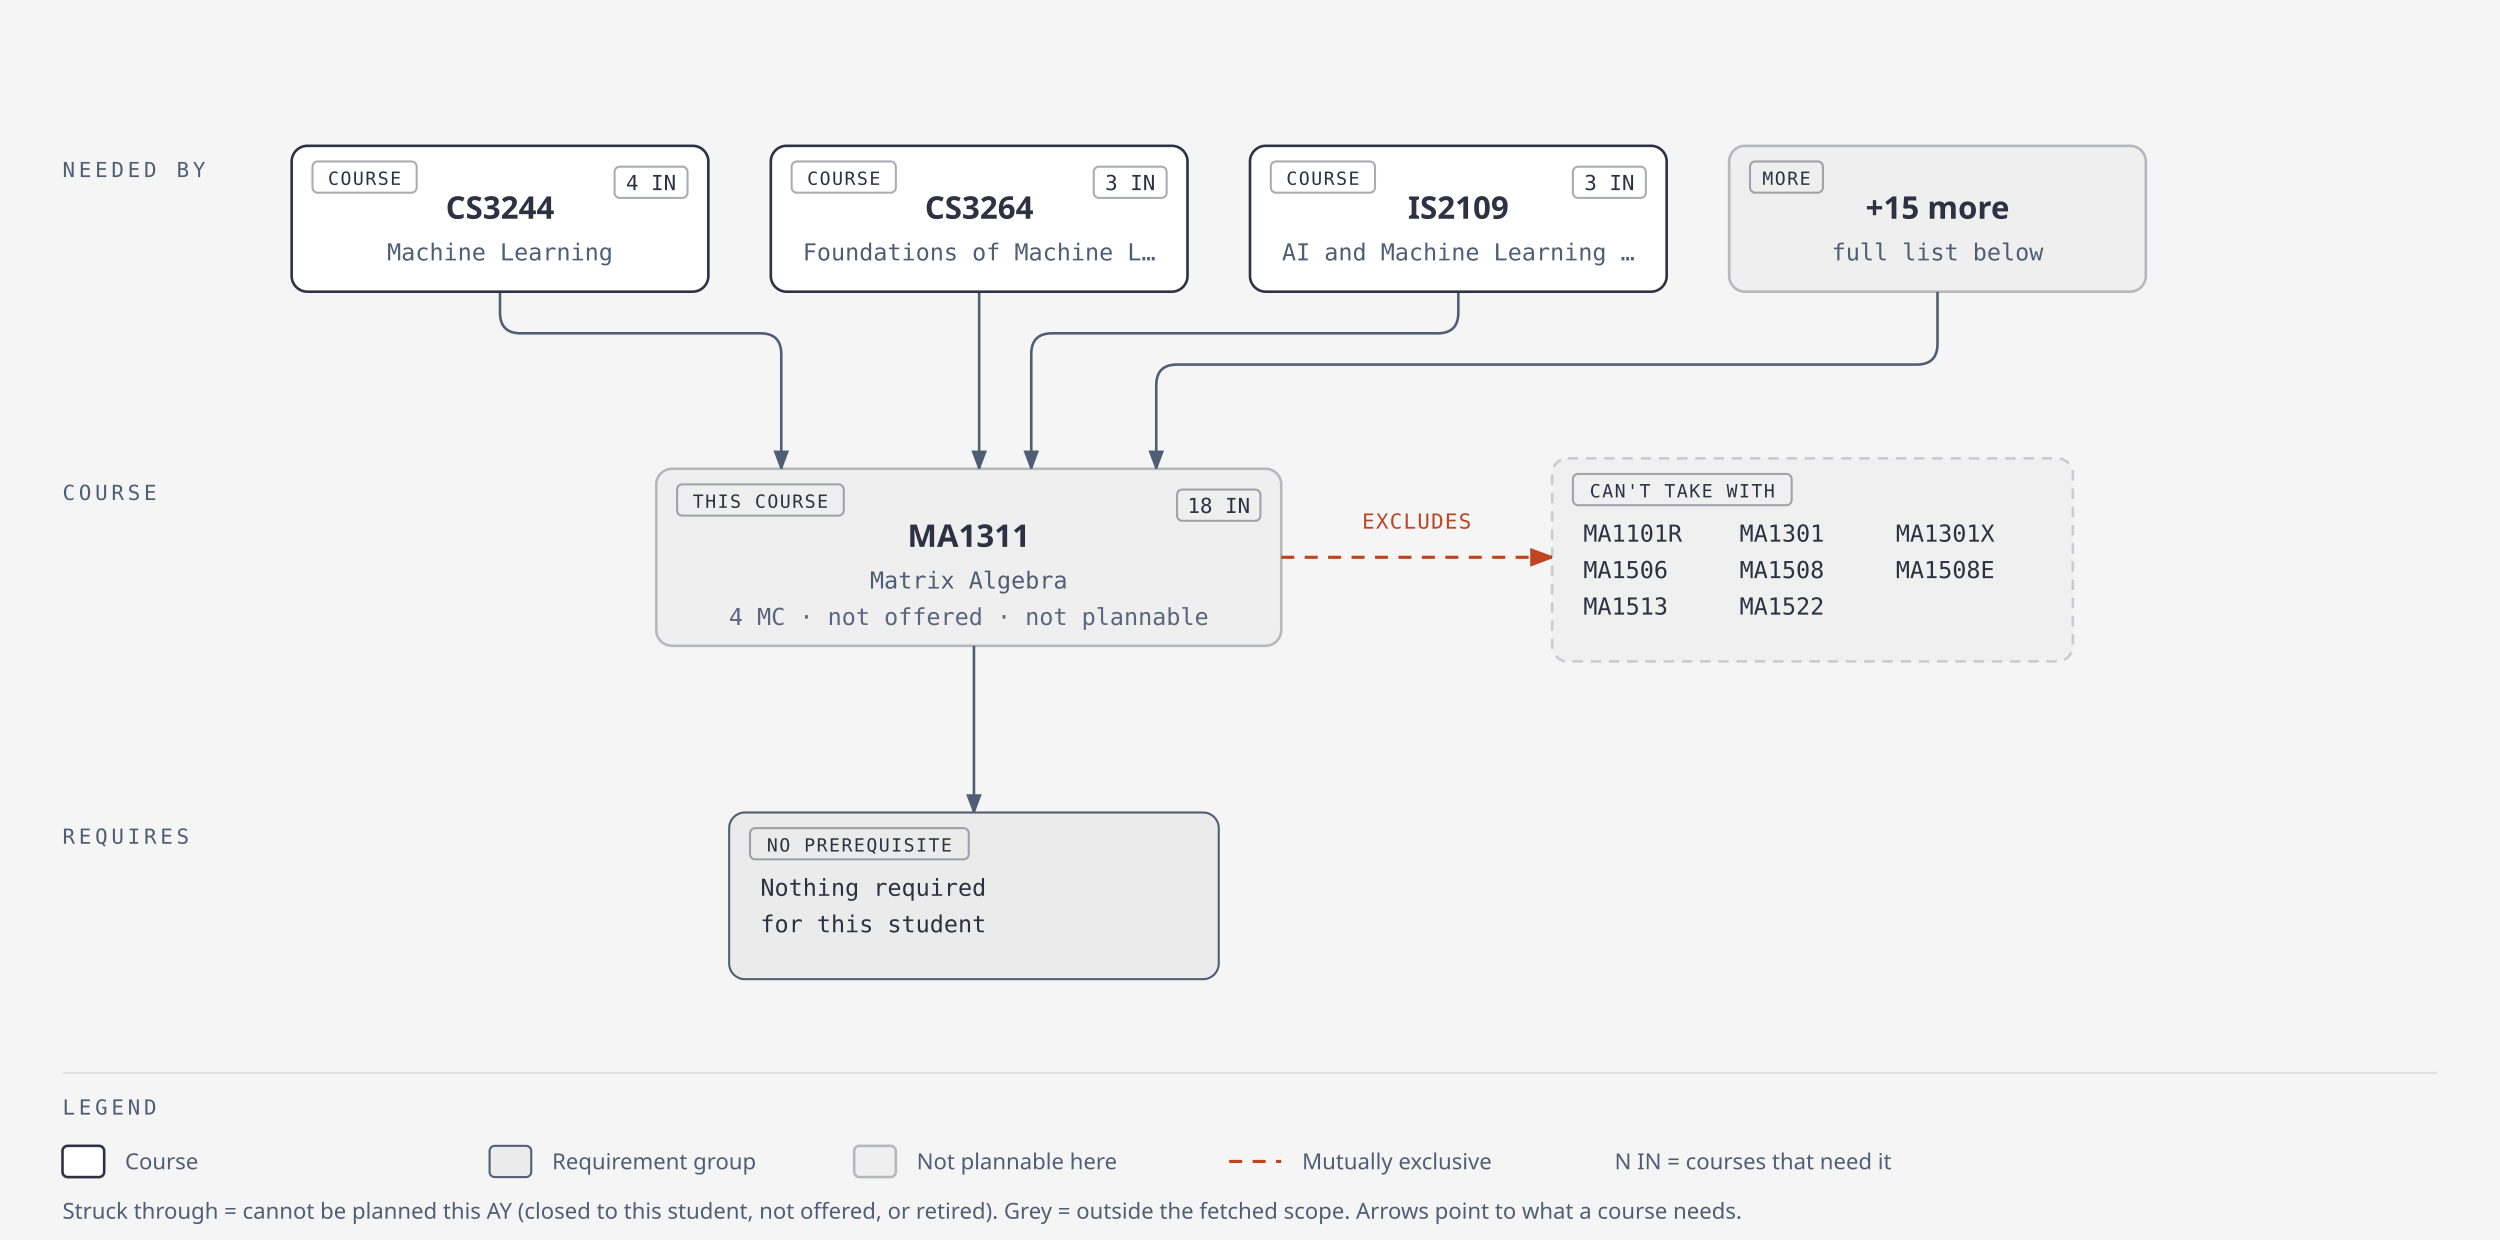
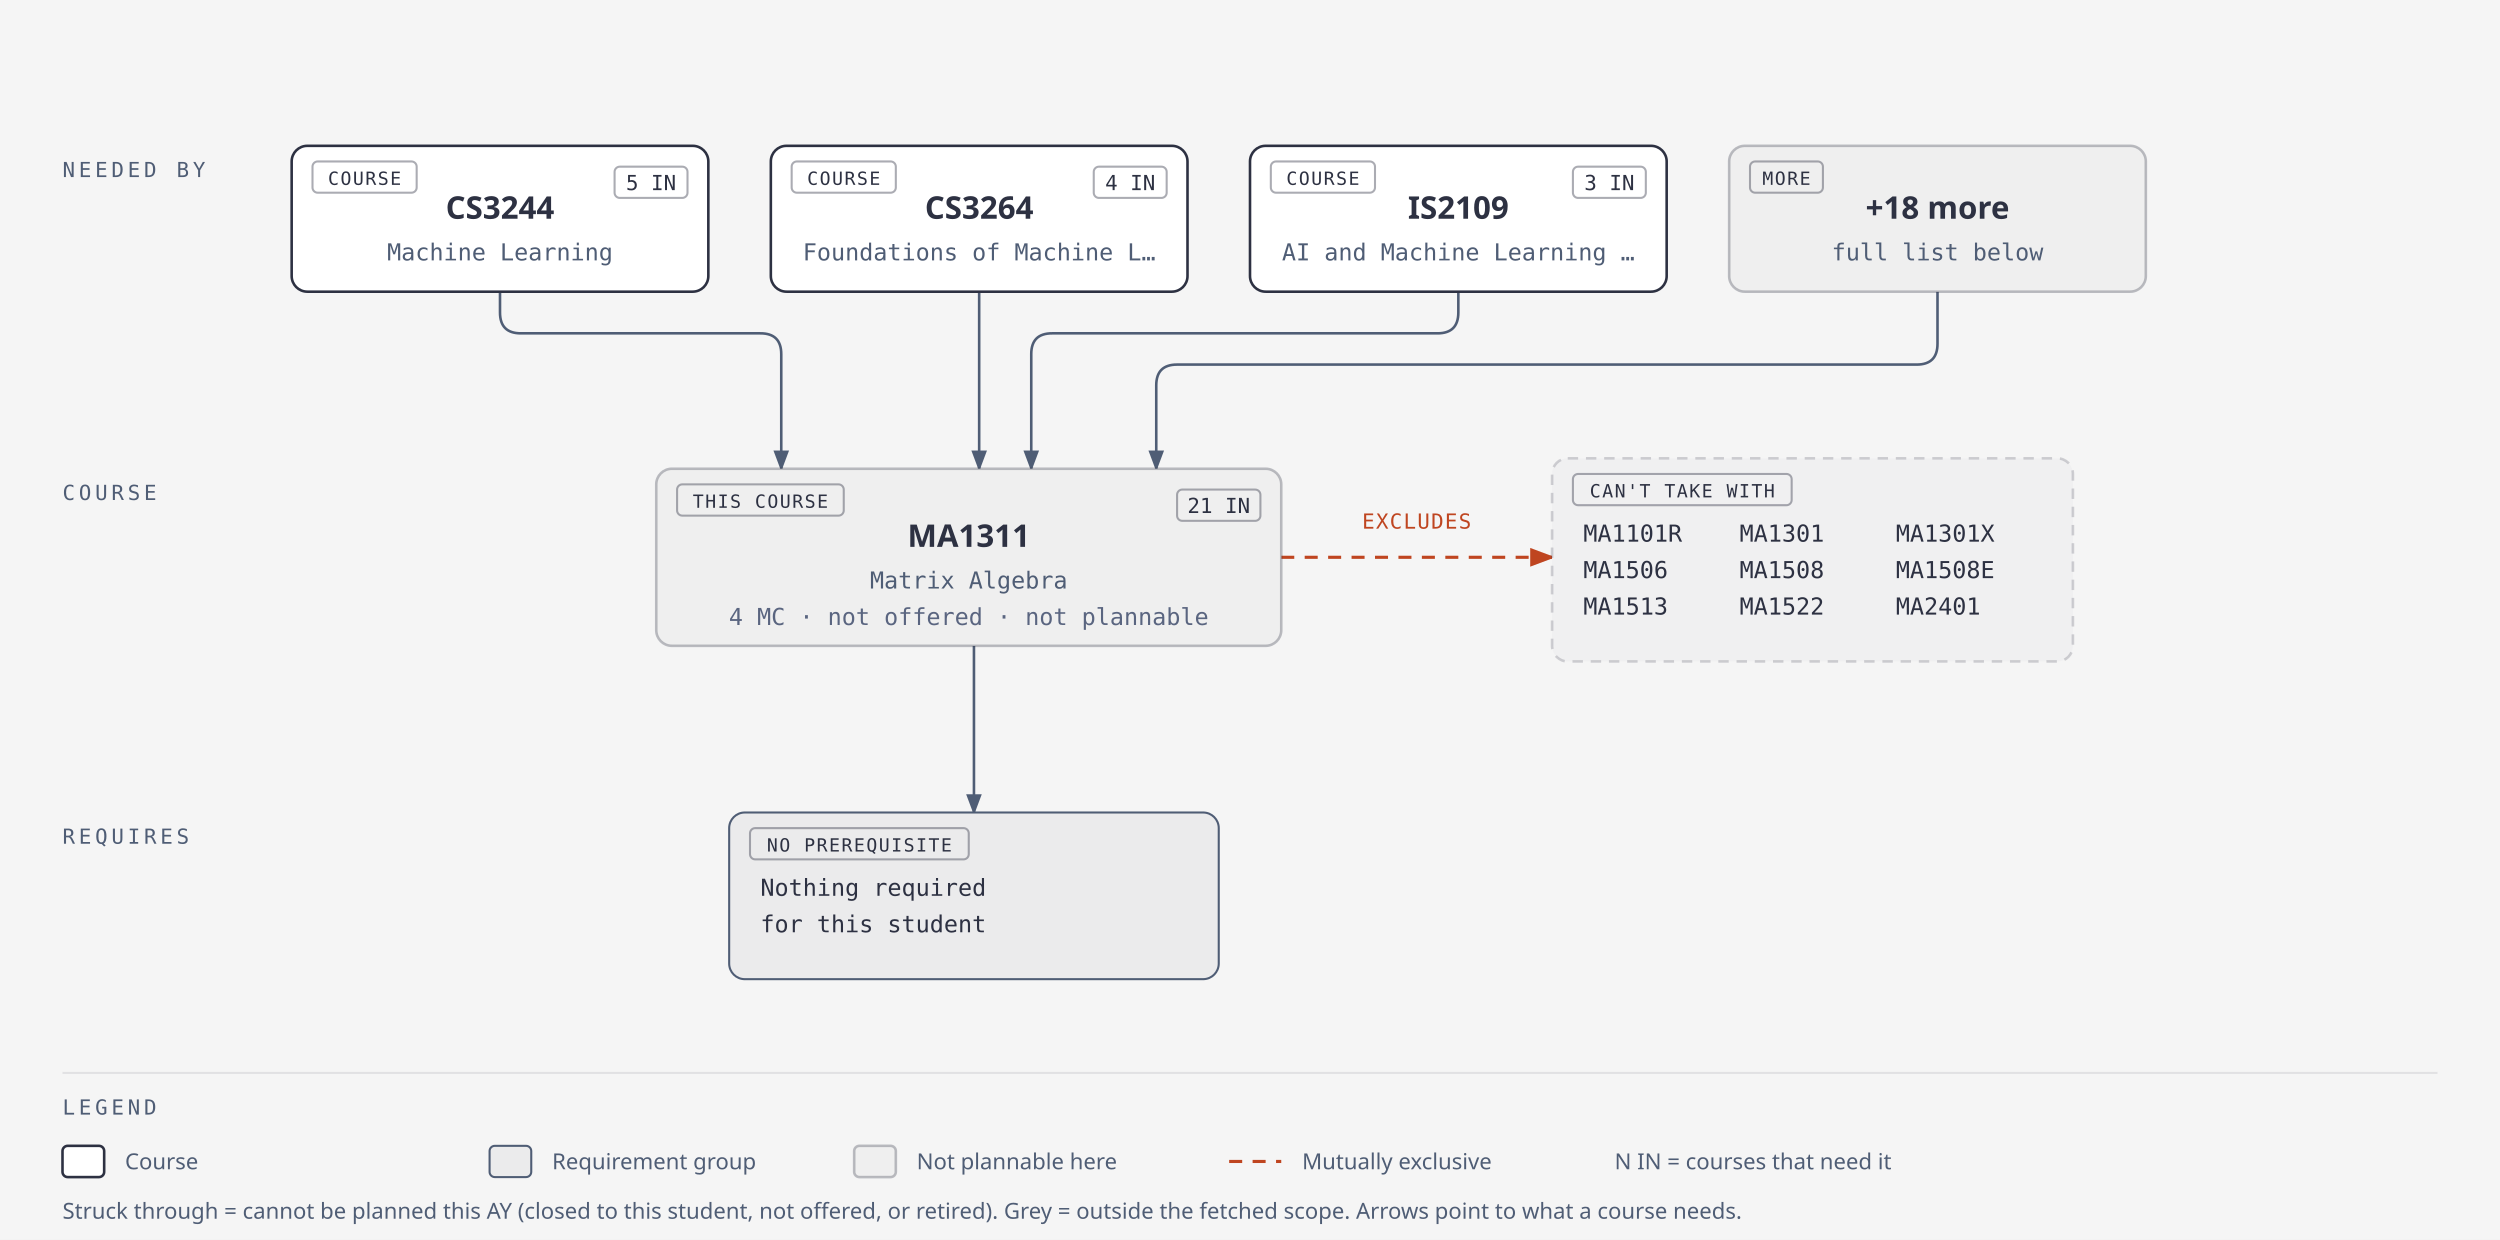
<svg xmlns="http://www.w3.org/2000/svg" width="960" height="476" viewBox="0 0 960 476" role="img" aria-labelledby="ma1311-title ma1311-desc">
  <defs>
    <marker id="arrow" markerWidth="8" markerHeight="6" refX="7" refY="3" orient="auto">
      <polygon points="0 0, 8 3, 0 6" fill="#4f5d75" />
    </marker>
    <marker id="arrow-accent" markerWidth="8" markerHeight="6" refX="7" refY="3" orient="auto">
      <polygon points="0 0, 8 3, 0 6" fill="#bf4520" />
    </marker>
  </defs>
  <rect width="100%" height="100%" fill="#f5f5f5" />
  <text x="24" y="68" fill="#4f5d75" font-size="8" font-family="'Geist Mono', ui-monospace, monospace" letter-spacing="0.18em">NEEDED BY</text>
  <text x="24" y="192" fill="#4f5d75" font-size="8" font-family="'Geist Mono', ui-monospace, monospace" letter-spacing="0.18em">COURSE</text>
  <text x="24" y="324" fill="#4f5d75" font-size="8" font-family="'Geist Mono', ui-monospace, monospace" letter-spacing="0.18em">REQUIRES</text>
  <path d="M 192,112 V 120 Q 192,128 200,128 H 292 Q 300,128 300,136 V 180" fill="none" stroke="#4f5d75" stroke-width="1" marker-end="url(#arrow)" />
  <path d="M 376,112 V 180" fill="none" stroke="#4f5d75" stroke-width="1" marker-end="url(#arrow)" />
  <path d="M 560,112 V 120 Q 560,128 552,128 H 404 Q 396,128 396,136 V 180" fill="none" stroke="#4f5d75" stroke-width="1" marker-end="url(#arrow)" />
  <path d="M 744,112 V 132 Q 744,140 736,140 H 452 Q 444,140 444,148 V 180" fill="none" stroke="#4f5d75" stroke-width="1" marker-end="url(#arrow)" />
  <path d="M 374,248 V 312" fill="none" stroke="#4f5d75" stroke-width="1" marker-end="url(#arrow)" />
  <line x1="492" y1="214" x2="596" y2="214" stroke="#bf4520" stroke-width="1.2" stroke-dasharray="5,4" marker-end="url(#arrow-accent)" />
  <rect x="518" y="194" width="52" height="12" rx="2" fill="#f5f5f5" />
  <text x="544" y="203" fill="#bf4520" font-size="8" font-family="'Geist Mono', ui-monospace, monospace" text-anchor="middle" letter-spacing="0.06em">EXCLUDES</text>
  <rect x="112" y="56" width="160" height="56" rx="6" fill="#f5f5f5" />
  <rect x="112" y="56" width="160" height="56" rx="6" fill="#ffffff" stroke="#2d3142" stroke-width="1" />
  <rect x="120" y="62" width="40" height="12" rx="2" fill="transparent" stroke="rgba(45,49,66,0.40)" stroke-width="0.8" />
  <text x="140" y="71" fill="#2d3142" font-size="7" font-family="'Geist Mono', ui-monospace, monospace" text-anchor="middle" letter-spacing="0.08em">COURSE</text>
  <rect x="236" y="64" width="28" height="12" rx="2" fill="transparent" stroke="rgba(45,49,66,0.40)" stroke-width="0.8" />
-   <text x="250" y="73" fill="#2d3142" font-size="8" font-family="'Geist Mono', ui-monospace, monospace" text-anchor="middle">4 IN</text>
+   <text x="250" y="73" fill="#2d3142" font-size="8" font-family="'Geist Mono', ui-monospace, monospace" text-anchor="middle">5 IN</text>
  <text x="192" y="84" fill="#2d3142" font-size="12" font-weight="600" font-family="'Geist', system-ui, sans-serif" text-anchor="middle">CS3244</text>
  <text x="192" y="100" fill="#4f5d75" font-size="9" font-family="'Geist Mono', ui-monospace, monospace" text-anchor="middle">Machine Learning</text>
  <rect x="296" y="56" width="160" height="56" rx="6" fill="#f5f5f5" />
  <rect x="296" y="56" width="160" height="56" rx="6" fill="#ffffff" stroke="#2d3142" stroke-width="1" />
  <rect x="304" y="62" width="40" height="12" rx="2" fill="transparent" stroke="rgba(45,49,66,0.40)" stroke-width="0.8" />
  <text x="324" y="71" fill="#2d3142" font-size="7" font-family="'Geist Mono', ui-monospace, monospace" text-anchor="middle" letter-spacing="0.08em">COURSE</text>
  <rect x="420" y="64" width="28" height="12" rx="2" fill="transparent" stroke="rgba(45,49,66,0.40)" stroke-width="0.8" />
-   <text x="434" y="73" fill="#2d3142" font-size="8" font-family="'Geist Mono', ui-monospace, monospace" text-anchor="middle">3 IN</text>
+   <text x="434" y="73" fill="#2d3142" font-size="8" font-family="'Geist Mono', ui-monospace, monospace" text-anchor="middle">4 IN</text>
  <text x="376" y="84" fill="#2d3142" font-size="12" font-weight="600" font-family="'Geist', system-ui, sans-serif" text-anchor="middle">CS3264</text>
  <text x="376" y="100" fill="#4f5d75" font-size="9" font-family="'Geist Mono', ui-monospace, monospace" text-anchor="middle">Foundations of Machine L…</text>
  <rect x="480" y="56" width="160" height="56" rx="6" fill="#f5f5f5" />
  <rect x="480" y="56" width="160" height="56" rx="6" fill="#ffffff" stroke="#2d3142" stroke-width="1" />
  <rect x="488" y="62" width="40" height="12" rx="2" fill="transparent" stroke="rgba(45,49,66,0.40)" stroke-width="0.8" />
  <text x="508" y="71" fill="#2d3142" font-size="7" font-family="'Geist Mono', ui-monospace, monospace" text-anchor="middle" letter-spacing="0.08em">COURSE</text>
  <rect x="604" y="64" width="28" height="12" rx="2" fill="transparent" stroke="rgba(45,49,66,0.40)" stroke-width="0.8" />
  <text x="618" y="73" fill="#2d3142" font-size="8" font-family="'Geist Mono', ui-monospace, monospace" text-anchor="middle">3 IN</text>
  <text x="560" y="84" fill="#2d3142" font-size="12" font-weight="600" font-family="'Geist', system-ui, sans-serif" text-anchor="middle">IS2109</text>
  <text x="560" y="100" fill="#4f5d75" font-size="9" font-family="'Geist Mono', ui-monospace, monospace" text-anchor="middle">AI and Machine Learning …</text>
  <rect x="664" y="56" width="160" height="56" rx="6" fill="#f5f5f5" />
  <rect x="664" y="56" width="160" height="56" rx="6" fill="rgba(45,49,66,0.03)" stroke="rgba(45,49,66,0.30)" stroke-width="1" />
  <rect x="672" y="62" width="28" height="12" rx="2" fill="transparent" stroke="rgba(45,49,66,0.40)" stroke-width="0.8" />
  <text x="686" y="71" fill="#2d3142" font-size="7" font-family="'Geist Mono', ui-monospace, monospace" text-anchor="middle" letter-spacing="0.08em">MORE</text>
-   <text x="744" y="84" fill="#2d3142" font-size="12" font-weight="600" font-family="'Geist', system-ui, sans-serif" text-anchor="middle">+15 more</text>
+   <text x="744" y="84" fill="#2d3142" font-size="12" font-weight="600" font-family="'Geist', system-ui, sans-serif" text-anchor="middle">+18 more</text>
  <text x="744" y="100" fill="#4f5d75" font-size="9" font-family="'Geist Mono', ui-monospace, monospace" text-anchor="middle">full list below</text>
  <rect x="252" y="180" width="240" height="68" rx="6" fill="#f5f5f5" />
  <rect x="252" y="180" width="240" height="68" rx="6" fill="rgba(45,49,66,0.03)" stroke="rgba(45,49,66,0.30)" stroke-width="1" />
  <rect x="260" y="186" width="64" height="12" rx="2" fill="transparent" stroke="rgba(45,49,66,0.40)" stroke-width="0.8" />
  <text x="292" y="195" fill="#2d3142" font-size="7" font-family="'Geist Mono', ui-monospace, monospace" text-anchor="middle" letter-spacing="0.08em">THIS COURSE</text>
  <rect x="452" y="188" width="32" height="12" rx="2" fill="transparent" stroke="rgba(45,49,66,0.40)" stroke-width="0.8" />
-   <text x="468" y="197" fill="#2d3142" font-size="8" font-family="'Geist Mono', ui-monospace, monospace" text-anchor="middle">18 IN</text>
+   <text x="468" y="197" fill="#2d3142" font-size="8" font-family="'Geist Mono', ui-monospace, monospace" text-anchor="middle">21 IN</text>
  <text x="372" y="210" fill="#2d3142" font-size="12" font-weight="600" font-family="'Geist', system-ui, sans-serif" text-anchor="middle">MA1311</text>
  <text x="372" y="226" fill="#4f5d75" font-size="9" font-family="'Geist Mono', ui-monospace, monospace" text-anchor="middle">Matrix Algebra</text>
  <text x="372" y="240" fill="#5a6580" font-size="9" font-family="'Geist Mono', ui-monospace, monospace" text-anchor="middle">4 MC · not offered · not plannable</text>
  <rect x="596" y="176" width="200" height="78" rx="6" fill="#f5f5f5" />
  <rect x="596" y="176" width="200" height="78" rx="6" fill="rgba(45,49,66,0.02)" stroke="rgba(45,49,66,0.20)" stroke-width="1" stroke-dasharray="4,3" />
  <rect x="604" y="182" width="84" height="12" rx="2" fill="transparent" stroke="rgba(45,49,66,0.40)" stroke-width="0.8" />
  <text x="646" y="191" fill="#2d3142" font-size="7" font-family="'Geist Mono', ui-monospace, monospace" text-anchor="middle" letter-spacing="0.08em">CAN'T TAKE WITH</text>
  <text x="608" y="208" fill="#2d3142" font-size="9" font-family="'Geist Mono', ui-monospace, monospace">MA1101R</text>
  <text x="668" y="208" fill="#2d3142" font-size="9" font-family="'Geist Mono', ui-monospace, monospace">MA1301</text>
  <text x="728" y="208" fill="#2d3142" font-size="9" font-family="'Geist Mono', ui-monospace, monospace">MA1301X</text>
  <text x="608" y="222" fill="#2d3142" font-size="9" font-family="'Geist Mono', ui-monospace, monospace">MA1506</text>
  <text x="668" y="222" fill="#2d3142" font-size="9" font-family="'Geist Mono', ui-monospace, monospace">MA1508</text>
  <text x="728" y="222" fill="#2d3142" font-size="9" font-family="'Geist Mono', ui-monospace, monospace">MA1508E</text>
  <text x="608" y="236" fill="#2d3142" font-size="9" font-family="'Geist Mono', ui-monospace, monospace">MA1513</text>
  <text x="668" y="236" fill="#2d3142" font-size="9" font-family="'Geist Mono', ui-monospace, monospace">MA1522</text>
+   <text x="728" y="236" fill="#2d3142" font-size="9" font-family="'Geist Mono', ui-monospace, monospace">MA2401</text>
  <rect x="280" y="312" width="188" height="64" rx="6" fill="#f5f5f5" />
  <rect x="280" y="312" width="188" height="64" rx="6" fill="rgba(45,49,66,0.05)" stroke="#4f5d75" stroke-width="0.8" />
  <rect x="288" y="318" width="84" height="12" rx="2" fill="transparent" stroke="rgba(45,49,66,0.40)" stroke-width="0.8" />
  <text x="330" y="327" fill="#2d3142" font-size="7" font-family="'Geist Mono', ui-monospace, monospace" text-anchor="middle" letter-spacing="0.08em">NO PREREQUISITE</text>
  <text x="292" y="344" fill="#2d3142" font-size="9" font-family="'Geist Mono', ui-monospace, monospace">Nothing required</text>
  <text x="292" y="358" fill="#2d3142" font-size="9" font-family="'Geist Mono', ui-monospace, monospace">for this student</text>
  <line x1="24" y1="412" x2="936" y2="412" stroke="rgba(45,49,66,0.10)" stroke-width="0.8" />
  <text x="24" y="428" fill="#4f5d75" font-size="8" font-family="'Geist Mono', ui-monospace, monospace" letter-spacing="0.18em">LEGEND</text>
  <rect x="24" y="440" width="16" height="12" rx="2" fill="#ffffff" stroke="#2d3142" stroke-width="1" />
  <text x="48" y="449" fill="#4f5d75" font-size="8.5" font-family="'Geist', system-ui, sans-serif">Course</text>
  <rect x="188" y="440" width="16" height="12" rx="2" fill="rgba(45,49,66,0.05)" stroke="#4f5d75" stroke-width="0.8" />
  <text x="212" y="449" fill="#4f5d75" font-size="8.5" font-family="'Geist', system-ui, sans-serif">Requirement group</text>
  <rect x="328" y="440" width="16" height="12" rx="2" fill="rgba(45,49,66,0.03)" stroke="rgba(45,49,66,0.30)" stroke-width="1" />
  <text x="352" y="449" fill="#4f5d75" font-size="8.5" font-family="'Geist', system-ui, sans-serif">Not plannable here</text>
  <line x1="472" y1="446" x2="492" y2="446" stroke="#bf4520" stroke-width="1.2" stroke-dasharray="5,4" />
  <text x="500" y="449" fill="#4f5d75" font-size="8.5" font-family="'Geist', system-ui, sans-serif">Mutually exclusive</text>
  <text x="620" y="449" fill="#4f5d75" font-size="8.5" font-family="'Geist', system-ui, sans-serif">N IN = courses that need it</text>
  <text x="24" y="468" fill="#4f5d75" font-size="8.5" font-family="'Geist', system-ui, sans-serif">Struck through = cannot be planned this AY (closed to this student, not offered, or retired). Grey = outside the fetched scope. Arrows point to what a course needs.</text>
</svg>
